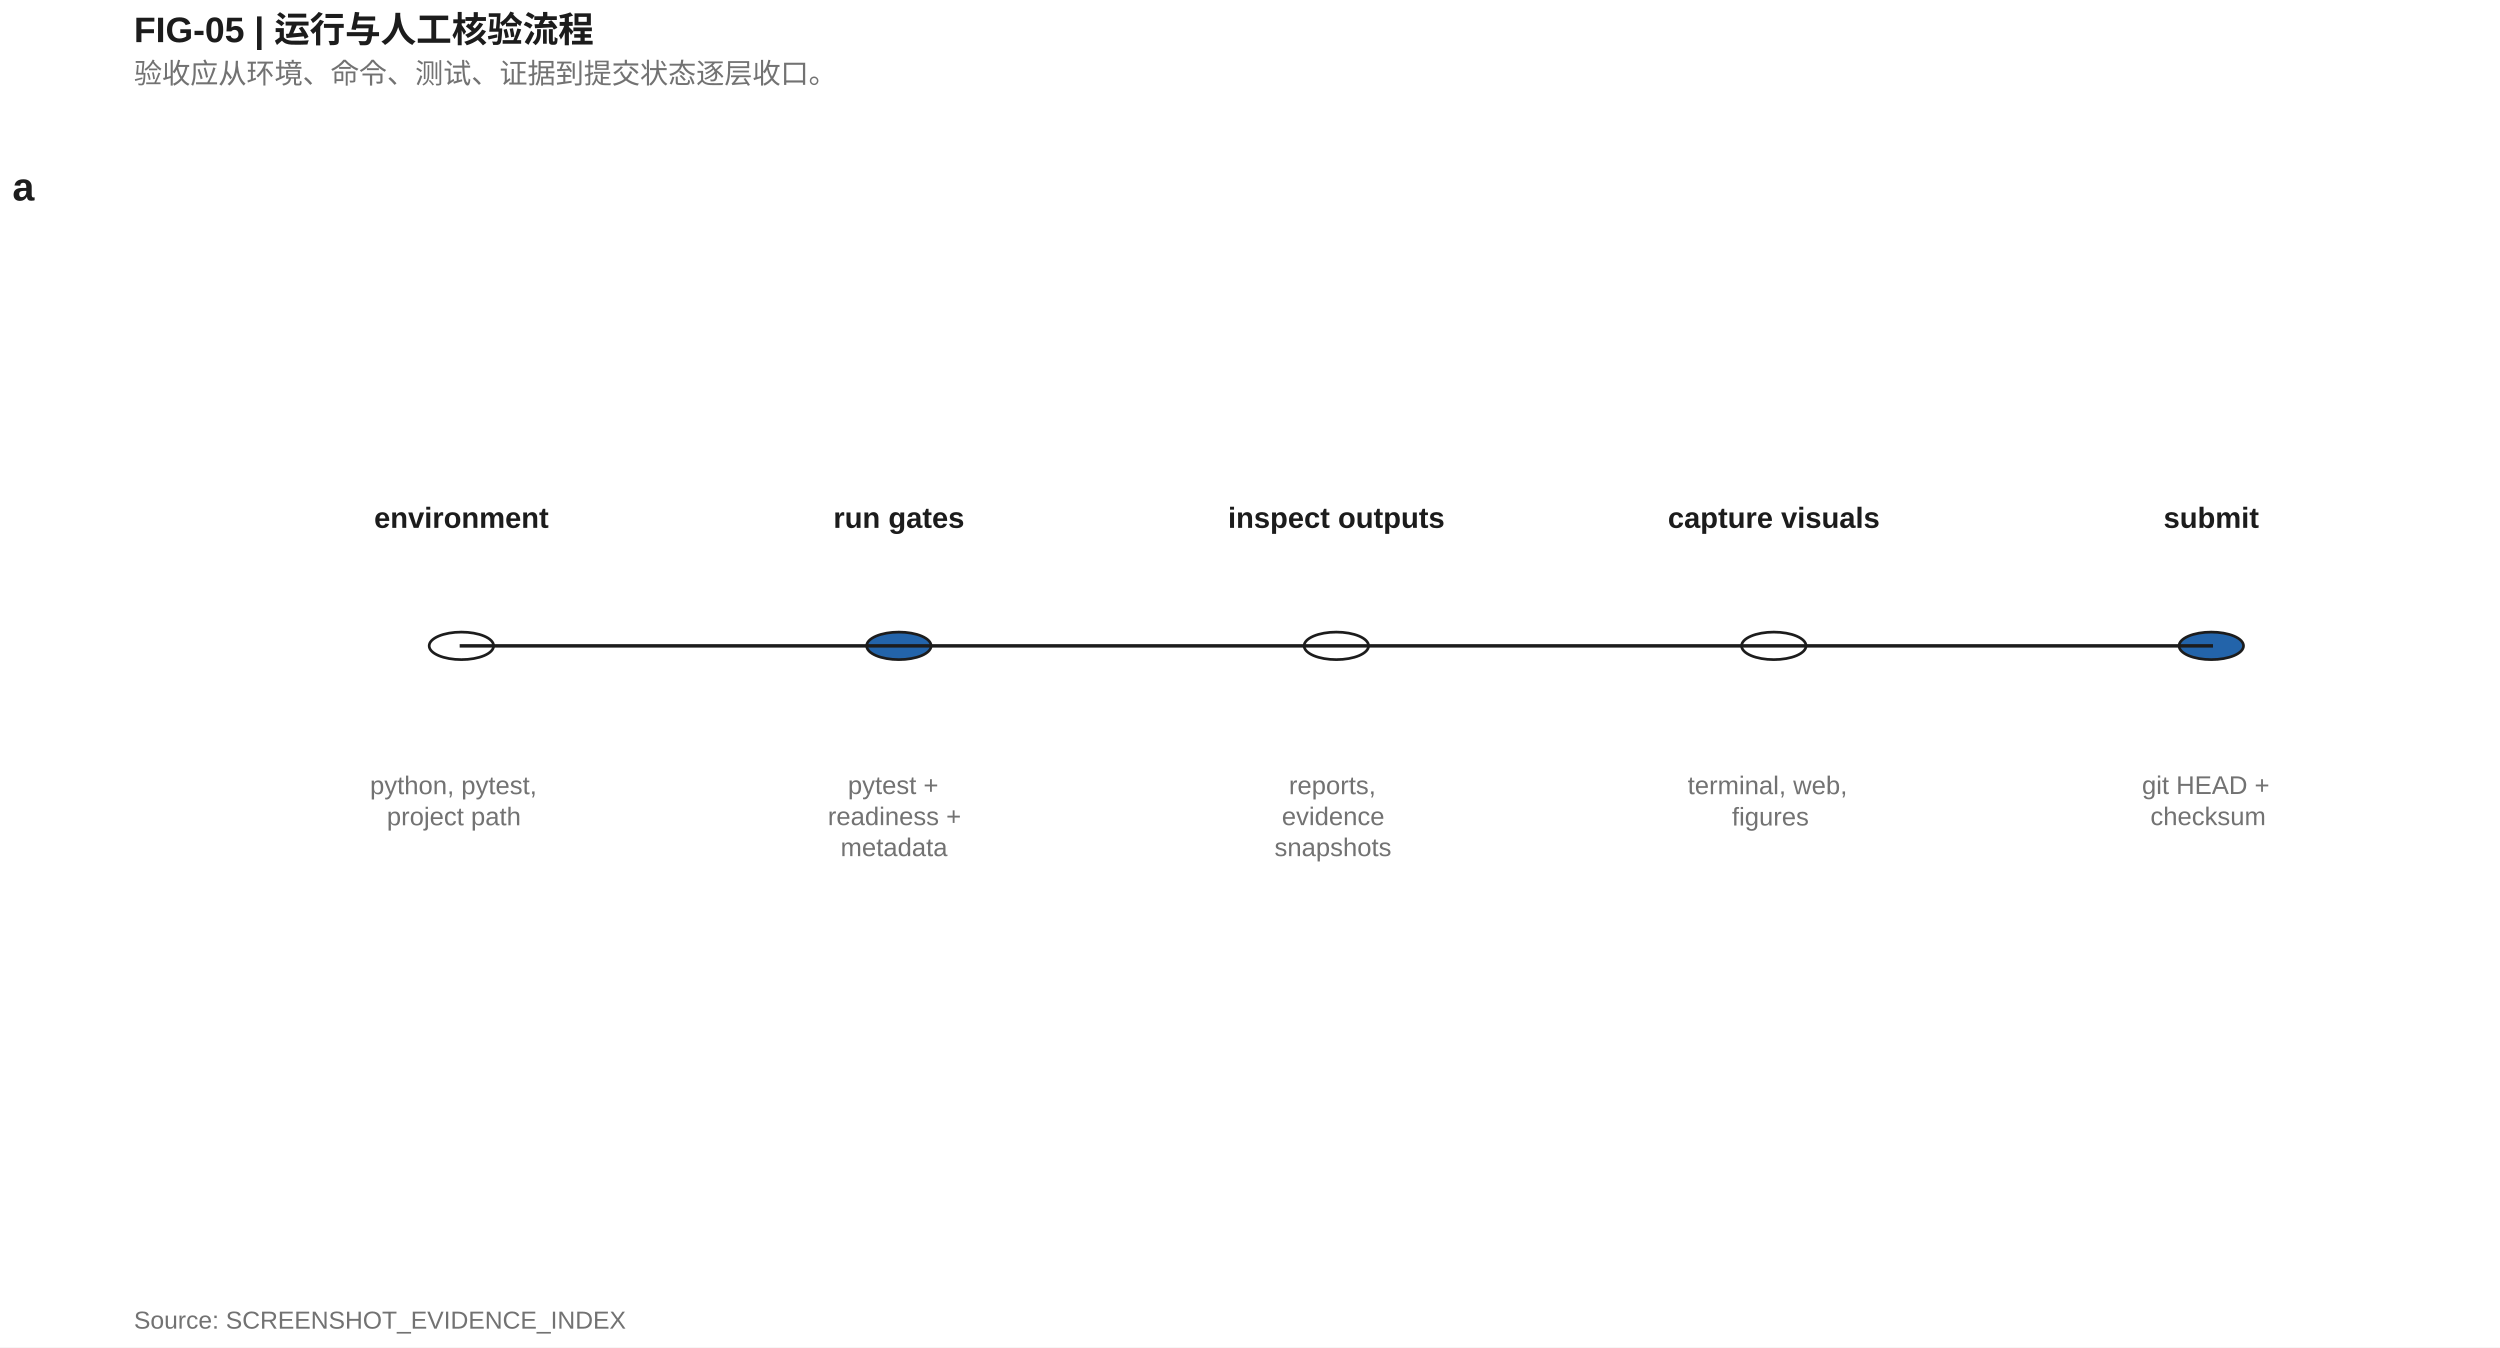
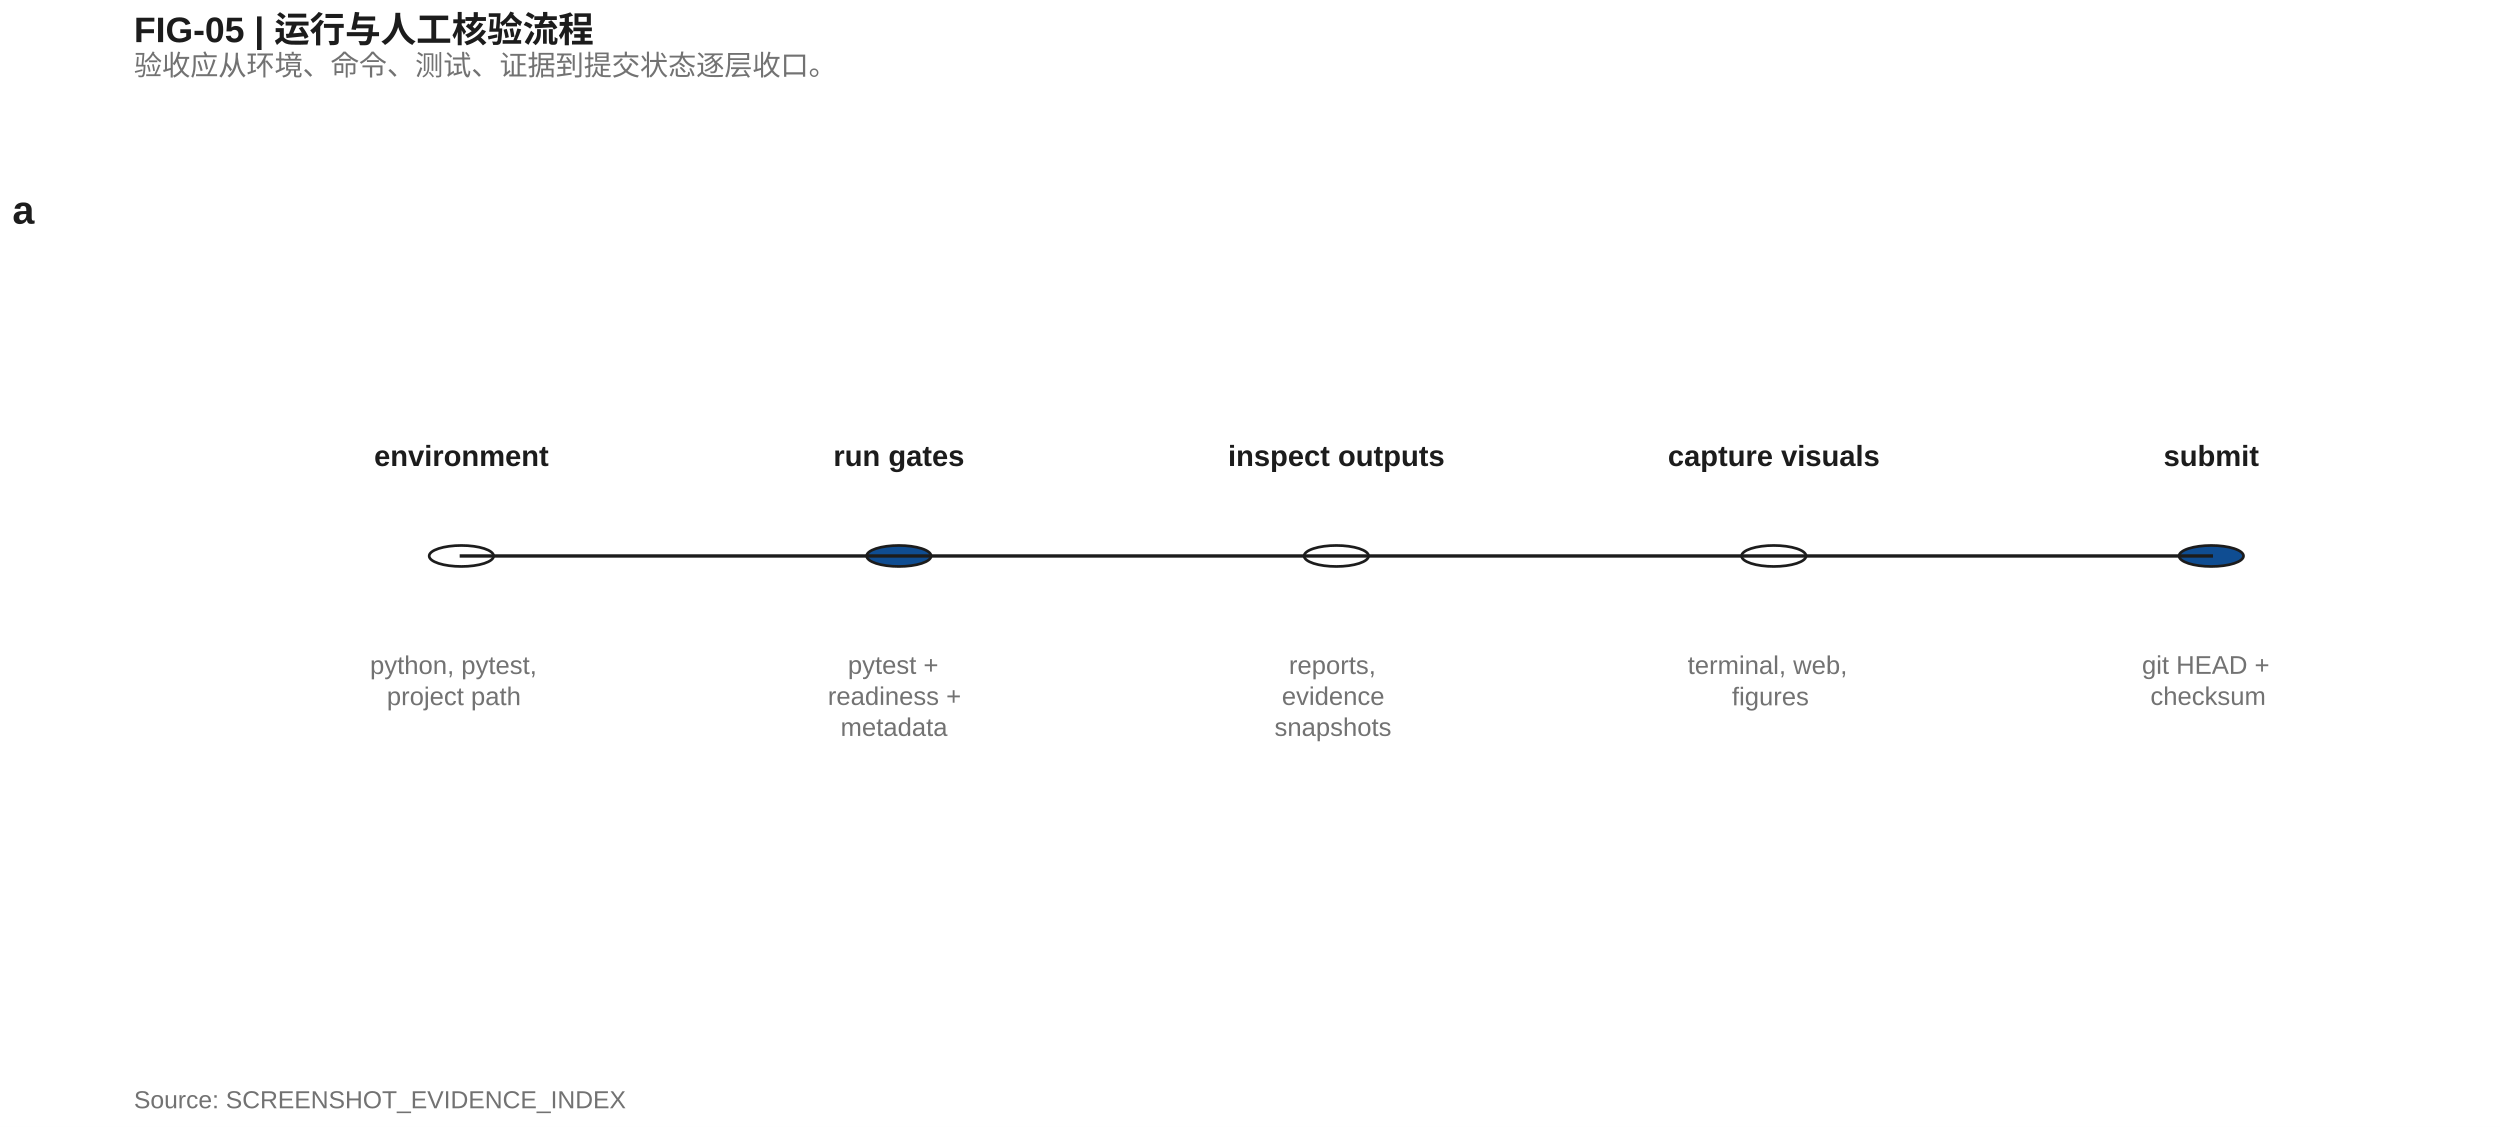
- <svg xmlns="http://www.w3.org/2000/svg" width="506.921pt" height="273.204pt" viewBox="0 0 506.921 273.204" version="1.1">
+ <svg xmlns="http://www.w3.org/2000/svg" width="506.921pt" height="228.51pt" viewBox="0 0 506.921 228.51" version="1.1">
  <defs>
    <style type="text/css">*{stroke-linejoin: round; stroke-linecap: butt}</style>
  </defs>
  <g id="figure_1">
    <g id="patch_1">
-       <path d="M 0 273.204  L 506.921 273.204  L 506.921 0  L 0 0  z " style="fill: #ffffff" />
+       <path d="M 0 228.51  L 506.921 228.51  L 506.921 0  L 0 0  z " style="fill: #ffffff" />
    </g>
    <g id="axes_1">
      <g id="patch_2">
-         <path d="M 93.559 133.749  C 95.292 133.749 96.955 133.455 98.181 132.932  C 99.406 132.408 100.095 131.698 100.095 130.958  C 100.095 130.218 99.406 129.508 98.181 128.984  C 96.955 128.461 95.292 128.167 93.559 128.167  C 91.825 128.167 90.163 128.461 88.937 128.984  C 87.711 129.508 87.023 130.218 87.023 130.958  C 87.023 131.698 87.711 132.408 88.937 132.932  C 90.163 133.455 91.825 133.749 93.559 133.749  z " clip-path="url(#pf77f2c6c63)" style="fill: #ffffff; stroke: #1c1c1c; stroke-width: 0.55; stroke-linejoin: miter" />
+         <path d="M 93.559 114.863  C 95.292 114.863 96.955 114.639 98.181 114.24  C 99.406 113.84 100.095 113.299 100.095 112.734  C 100.095 112.169 99.406 111.628 98.181 111.228  C 96.955 110.829 95.292 110.605 93.559 110.605  C 91.825 110.605 90.163 110.829 88.937 111.228  C 87.711 111.628 87.023 112.169 87.023 112.734  C 87.023 113.299 87.711 113.84 88.937 114.24  C 90.163 114.639 91.825 114.863 93.559 114.863  z " clip-path="url(#p9489c32b56)" style="fill: #ffffff; stroke: #1c1c1c; stroke-width: 0.55; stroke-linejoin: miter" />
      </g>
      <g id="patch_3">
-         <path d="M 182.263 133.749  C 183.997 133.749 185.66 133.455 186.885 132.932  C 188.111 132.408 188.8 131.698 188.8 130.958  C 188.8 130.218 188.111 129.508 186.885 128.984  C 185.66 128.461 183.997 128.167 182.263 128.167  C 180.53 128.167 178.867 128.461 177.642 128.984  C 176.416 129.508 175.727 130.218 175.727 130.958  C 175.727 131.698 176.416 132.408 177.642 132.932  C 178.867 133.455 180.53 133.749 182.263 133.749  z " clip-path="url(#pf77f2c6c63)" style="fill: #2364aa; stroke: #1c1c1c; stroke-width: 0.55; stroke-linejoin: miter" />
+         <path d="M 182.263 114.863  C 183.997 114.863 185.66 114.639 186.885 114.24  C 188.111 113.84 188.8 113.299 188.8 112.734  C 188.8 112.169 188.111 111.628 186.885 111.228  C 185.66 110.829 183.997 110.605 182.263 110.605  C 180.53 110.605 178.867 110.829 177.642 111.228  C 176.416 111.628 175.727 112.169 175.727 112.734  C 175.727 113.299 176.416 113.84 177.642 114.24  C 178.867 114.639 180.53 114.863 182.263 114.863  z " clip-path="url(#p9489c32b56)" style="fill: #0f4d92; stroke: #1c1c1c; stroke-width: 0.55; stroke-linejoin: miter" />
      </g>
      <g id="patch_4">
-         <path d="M 270.968 133.749  C 272.701 133.749 274.364 133.455 275.59 132.932  C 276.815 132.408 277.504 131.698 277.504 130.958  C 277.504 130.218 276.815 129.508 275.59 128.984  C 274.364 128.461 272.701 128.167 270.968 128.167  C 269.235 128.167 267.572 128.461 266.346 128.984  C 265.121 129.508 264.432 130.218 264.432 130.958  C 264.432 131.698 265.121 132.408 266.346 132.932  C 267.572 133.455 269.235 133.749 270.968 133.749  z " clip-path="url(#pf77f2c6c63)" style="fill: #ffffff; stroke: #1c1c1c; stroke-width: 0.55; stroke-linejoin: miter" />
+         <path d="M 270.968 114.863  C 272.701 114.863 274.364 114.639 275.59 114.24  C 276.815 113.84 277.504 113.299 277.504 112.734  C 277.504 112.169 276.815 111.628 275.59 111.228  C 274.364 110.829 272.701 110.605 270.968 110.605  C 269.235 110.605 267.572 110.829 266.346 111.228  C 265.121 111.628 264.432 112.169 264.432 112.734  C 264.432 113.299 265.121 113.84 266.346 114.24  C 267.572 114.639 269.235 114.863 270.968 114.863  z " clip-path="url(#p9489c32b56)" style="fill: #ffffff; stroke: #1c1c1c; stroke-width: 0.55; stroke-linejoin: miter" />
      </g>
      <g id="patch_5">
-         <path d="M 359.673 133.749  C 361.406 133.749 363.069 133.455 364.294 132.932  C 365.52 132.408 366.209 131.698 366.209 130.958  C 366.209 130.218 365.52 129.508 364.294 128.984  C 363.069 128.461 361.406 128.167 359.673 128.167  C 357.939 128.167 356.277 128.461 355.051 128.984  C 353.825 129.508 353.136 130.218 353.136 130.958  C 353.136 131.698 353.825 132.408 355.051 132.932  C 356.277 133.455 357.939 133.749 359.673 133.749  z " clip-path="url(#pf77f2c6c63)" style="fill: #ffffff; stroke: #1c1c1c; stroke-width: 0.55; stroke-linejoin: miter" />
+         <path d="M 359.673 114.863  C 361.406 114.863 363.069 114.639 364.294 114.24  C 365.52 113.84 366.209 113.299 366.209 112.734  C 366.209 112.169 365.52 111.628 364.294 111.228  C 363.069 110.829 361.406 110.605 359.673 110.605  C 357.939 110.605 356.277 110.829 355.051 111.228  C 353.825 111.628 353.136 112.169 353.136 112.734  C 353.136 113.299 353.825 113.84 355.051 114.24  C 356.277 114.639 357.939 114.863 359.673 114.863  z " clip-path="url(#p9489c32b56)" style="fill: #ffffff; stroke: #1c1c1c; stroke-width: 0.55; stroke-linejoin: miter" />
      </g>
      <g id="patch_6">
-         <path d="M 448.377 133.749  C 450.111 133.749 451.773 133.455 452.999 132.932  C 454.225 132.408 454.913 131.698 454.913 130.958  C 454.913 130.218 454.225 129.508 452.999 128.984  C 451.773 128.461 450.111 128.167 448.377 128.167  C 446.644 128.167 444.981 128.461 443.755 128.984  C 442.53 129.508 441.841 130.218 441.841 130.958  C 441.841 131.698 442.53 132.408 443.755 132.932  C 444.981 133.455 446.644 133.749 448.377 133.749  z " clip-path="url(#pf77f2c6c63)" style="fill: #2364aa; stroke: #1c1c1c; stroke-width: 0.55; stroke-linejoin: miter" />
+         <path d="M 448.377 114.863  C 450.111 114.863 451.773 114.639 452.999 114.24  C 454.225 113.84 454.913 113.299 454.913 112.734  C 454.913 112.169 454.225 111.628 452.999 111.228  C 451.773 110.829 450.111 110.605 448.377 110.605  C 446.644 110.605 444.981 110.829 443.755 111.228  C 442.53 111.628 441.841 112.169 441.841 112.734  C 441.841 113.299 442.53 113.84 443.755 114.24  C 444.981 114.639 446.644 114.863 448.377 114.863  z " clip-path="url(#p9489c32b56)" style="fill: #0f4d92; stroke: #1c1c1c; stroke-width: 0.55; stroke-linejoin: miter" />
      </g>
      <g id="line2d_1">
-         <path d="M 93.559 130.958  L 448.377 130.958  " clip-path="url(#pf77f2c6c63)" style="fill: none; stroke: #1c1c1c; stroke-width: 0.7; stroke-linecap: square" />
+         <path d="M 93.559 112.734  L 448.377 112.734  " clip-path="url(#p9489c32b56)" style="fill: none; stroke: #1c1c1c; stroke-width: 0.7; stroke-linecap: square" />
      </g>
      <g id="text_1">
-         <text style="fill: #1c1c1c; font: 700 8px 'Microsoft YaHei', 'Arial', 'Helvetica', 'DejaVu Sans', 'Liberation Sans', sans-serif; text-anchor: start" x="2.52" y="40.659" transform="rotate(-0 2.52 40.65944)">a</text>
+         <text style="fill: #1c1c1c; font: 700 8px 'Microsoft YaHei', 'Arial', 'Helvetica', 'DejaVu Sans', 'Liberation Sans', sans-serif; text-anchor: start" x="2.52" y="45.361" transform="rotate(-0 2.52 45.3605)">a</text>
      </g>
      <g id="text_2">
-         <text style="fill: #1c1c1c; font: 700 5.9px 'Microsoft YaHei', 'Arial', 'Helvetica', 'DejaVu Sans', 'Liberation Sans', sans-serif; text-anchor: middle" x="93.559" y="107.034" transform="rotate(-0 93.5589 107.0338)">environment</text>
+         <text style="fill: #1c1c1c; font: 700 5.9px 'Microsoft YaHei', 'Arial', 'Helvetica', 'DejaVu Sans', 'Liberation Sans', sans-serif; text-anchor: middle" x="93.559" y="94.482" transform="rotate(-0 93.5589 94.482)">environment</text>
      </g>
      <g id="text_3">
-         <text style="fill: #727272; font: 5.2px 'Microsoft YaHei', 'Arial', 'Helvetica', 'DejaVu Sans', 'Liberation Sans', sans-serif" transform="translate(75.03227 161.0325)">python, pytest,</text>
-         <text style="fill: #727272; font: 5.2px 'Microsoft YaHei', 'Arial', 'Helvetica', 'DejaVu Sans', 'Liberation Sans', sans-serif" transform="translate(78.44518 167.3434)">project path</text>
+         <text style="fill: #727272; font: 5.2px 'Microsoft YaHei', 'Arial', 'Helvetica', 'DejaVu Sans', 'Liberation Sans', sans-serif" transform="translate(75.03227 136.6637)">python, pytest,</text>
+         <text style="fill: #727272; font: 5.2px 'Microsoft YaHei', 'Arial', 'Helvetica', 'DejaVu Sans', 'Liberation Sans', sans-serif" transform="translate(78.44518 142.9746)">project path</text>
      </g>
      <g id="text_4">
-         <text style="fill: #1c1c1c; font: 700 5.9px 'Microsoft YaHei', 'Arial', 'Helvetica', 'DejaVu Sans', 'Liberation Sans', sans-serif; text-anchor: middle" x="182.263" y="107.034" transform="rotate(-0 182.2635 107.0338)">run gates</text>
+         <text style="fill: #1c1c1c; font: 700 5.9px 'Microsoft YaHei', 'Arial', 'Helvetica', 'DejaVu Sans', 'Liberation Sans', sans-serif; text-anchor: middle" x="182.263" y="94.482" transform="rotate(-0 182.2635 94.482)">run gates</text>
      </g>
      <g id="text_5">
-         <text style="fill: #727272; font: 5.2px 'Microsoft YaHei', 'Arial', 'Helvetica', 'DejaVu Sans', 'Liberation Sans', sans-serif" transform="translate(171.9289 161.0024)">pytest +</text>
-         <text style="fill: #727272; font: 5.2px 'Microsoft YaHei', 'Arial', 'Helvetica', 'DejaVu Sans', 'Liberation Sans', sans-serif" transform="translate(167.8562 167.3133)">readiness +</text>
-         <text style="fill: #727272; font: 5.2px 'Microsoft YaHei', 'Arial', 'Helvetica', 'DejaVu Sans', 'Liberation Sans', sans-serif" transform="translate(170.44 173.5941)">metadata</text>
+         <text style="fill: #727272; font: 5.2px 'Microsoft YaHei', 'Arial', 'Helvetica', 'DejaVu Sans', 'Liberation Sans', sans-serif" transform="translate(171.9289 136.6337)">pytest +</text>
+         <text style="fill: #727272; font: 5.2px 'Microsoft YaHei', 'Arial', 'Helvetica', 'DejaVu Sans', 'Liberation Sans', sans-serif" transform="translate(167.8562 142.9445)">readiness +</text>
+         <text style="fill: #727272; font: 5.2px 'Microsoft YaHei', 'Arial', 'Helvetica', 'DejaVu Sans', 'Liberation Sans', sans-serif" transform="translate(170.44 149.2253)">metadata</text>
      </g>
      <g id="text_6">
-         <text style="fill: #1c1c1c; font: 700 5.9px 'Microsoft YaHei', 'Arial', 'Helvetica', 'DejaVu Sans', 'Liberation Sans', sans-serif; text-anchor: middle" x="270.968" y="107.034" transform="rotate(-0 270.968 107.0338)">inspect outputs</text>
+         <text style="fill: #1c1c1c; font: 700 5.9px 'Microsoft YaHei', 'Arial', 'Helvetica', 'DejaVu Sans', 'Liberation Sans', sans-serif; text-anchor: middle" x="270.968" y="94.482" transform="rotate(-0 270.968 94.482)">inspect outputs</text>
      </g>
      <g id="text_7">
-         <text style="fill: #727272; font: 5.2px 'Microsoft YaHei', 'Arial', 'Helvetica', 'DejaVu Sans', 'Liberation Sans', sans-serif" transform="translate(261.3497 161.0325)">reports,</text>
-         <text style="fill: #727272; font: 5.2px 'Microsoft YaHei', 'Arial', 'Helvetica', 'DejaVu Sans', 'Liberation Sans', sans-serif" transform="translate(259.9172 167.3133)">evidence</text>
-         <text style="fill: #727272; font: 5.2px 'Microsoft YaHei', 'Arial', 'Helvetica', 'DejaVu Sans', 'Liberation Sans', sans-serif" transform="translate(258.434 173.5941)">snapshots</text>
+         <text style="fill: #727272; font: 5.2px 'Microsoft YaHei', 'Arial', 'Helvetica', 'DejaVu Sans', 'Liberation Sans', sans-serif" transform="translate(261.3497 136.6637)">reports,</text>
+         <text style="fill: #727272; font: 5.2px 'Microsoft YaHei', 'Arial', 'Helvetica', 'DejaVu Sans', 'Liberation Sans', sans-serif" transform="translate(259.9172 142.9445)">evidence</text>
+         <text style="fill: #727272; font: 5.2px 'Microsoft YaHei', 'Arial', 'Helvetica', 'DejaVu Sans', 'Liberation Sans', sans-serif" transform="translate(258.434 149.2253)">snapshots</text>
      </g>
      <g id="text_8">
-         <text style="fill: #1c1c1c; font: 700 5.9px 'Microsoft YaHei', 'Arial', 'Helvetica', 'DejaVu Sans', 'Liberation Sans', sans-serif; text-anchor: middle" x="359.673" y="107.034" transform="rotate(-0 359.6726 107.0338)">capture visuals</text>
+         <text style="fill: #1c1c1c; font: 700 5.9px 'Microsoft YaHei', 'Arial', 'Helvetica', 'DejaVu Sans', 'Liberation Sans', sans-serif; text-anchor: middle" x="359.673" y="94.482" transform="rotate(-0 359.6726 94.482)">capture visuals</text>
      </g>
      <g id="text_9">
-         <text style="fill: #727272; font: 5.2px 'Microsoft YaHei', 'Arial', 'Helvetica', 'DejaVu Sans', 'Liberation Sans', sans-serif" transform="translate(342.2087 161.0325)">terminal, web,</text>
-         <text style="fill: #727272; font: 5.2px 'Microsoft YaHei', 'Arial', 'Helvetica', 'DejaVu Sans', 'Liberation Sans', sans-serif" transform="translate(351.1779 167.3864)">figures</text>
+         <text style="fill: #727272; font: 5.2px 'Microsoft YaHei', 'Arial', 'Helvetica', 'DejaVu Sans', 'Liberation Sans', sans-serif" transform="translate(342.2087 136.6637)">terminal, web,</text>
+         <text style="fill: #727272; font: 5.2px 'Microsoft YaHei', 'Arial', 'Helvetica', 'DejaVu Sans', 'Liberation Sans', sans-serif" transform="translate(351.1779 143.0177)">figures</text>
      </g>
      <g id="text_10">
-         <text style="fill: #1c1c1c; font: 700 5.9px 'Microsoft YaHei', 'Arial', 'Helvetica', 'DejaVu Sans', 'Liberation Sans', sans-serif; text-anchor: middle" x="448.377" y="107.034" transform="rotate(-0 448.3772 107.0338)">submit</text>
+         <text style="fill: #1c1c1c; font: 700 5.9px 'Microsoft YaHei', 'Arial', 'Helvetica', 'DejaVu Sans', 'Liberation Sans', sans-serif; text-anchor: middle" x="448.377" y="94.482" transform="rotate(-0 448.3772 94.482)">submit</text>
      </g>
      <g id="text_11">
-         <text style="fill: #727272; font: 5.2px 'Microsoft YaHei', 'Arial', 'Helvetica', 'DejaVu Sans', 'Liberation Sans', sans-serif" transform="translate(434.3229 161.0024)">git HEAD +</text>
-         <text style="fill: #727272; font: 5.2px 'Microsoft YaHei', 'Arial', 'Helvetica', 'DejaVu Sans', 'Liberation Sans', sans-serif" transform="translate(436.0361 167.3133)">checksum</text>
+         <text style="fill: #727272; font: 5.2px 'Microsoft YaHei', 'Arial', 'Helvetica', 'DejaVu Sans', 'Liberation Sans', sans-serif" transform="translate(434.3229 136.6337)">git HEAD +</text>
+         <text style="fill: #727272; font: 5.2px 'Microsoft YaHei', 'Arial', 'Helvetica', 'DejaVu Sans', 'Liberation Sans', sans-serif" transform="translate(436.0361 142.9445)">checksum</text>
      </g>
    </g>
    <g id="text_12">
      <text style="fill: #1c1c1c; font: 700 7.2px 'Microsoft YaHei', 'Arial', 'Helvetica', 'DejaVu Sans', 'Liberation Sans', sans-serif; text-anchor: start" x="27.16" y="8.542" transform="rotate(-0 27.16016 8.542125)">FIG-05 | 运行与人工核验流程</text>
    </g>
    <g id="text_13">
-       <text style="fill: #727272; font: 5.7px 'Microsoft YaHei', 'Arial', 'Helvetica', 'DejaVu Sans', 'Liberation Sans', sans-serif; text-anchor: start" x="27.16" y="16.904" transform="rotate(-0 27.16016 16.90444)">验收应从环境、命令、测试、证据到提交状态逐层收口。</text>
+       <text style="fill: #727272; font: 5.7px 'Microsoft YaHei', 'Arial', 'Helvetica', 'DejaVu Sans', 'Liberation Sans', sans-serif; text-anchor: start" x="27.16" y="15.266" transform="rotate(-0 27.16016 15.26644)">验收应从环境、命令、测试、证据到提交状态逐层收口。</text>
    </g>
    <g id="text_14">
-       <text style="fill: #727272; font: 5px 'Microsoft YaHei', 'Arial', 'Helvetica', 'DejaVu Sans', 'Liberation Sans', sans-serif; text-anchor: start" x="27.16" y="269.407" transform="rotate(-0 27.16016 269.4074)">Source: SCREENSHOT_EVIDENCE_INDEX</text>
+       <text style="fill: #727272; font: 5px 'Microsoft YaHei', 'Arial', 'Helvetica', 'DejaVu Sans', 'Liberation Sans', sans-serif; text-anchor: start" x="27.16" y="224.713" transform="rotate(-0 27.16016 224.7134)">Source: SCREENSHOT_EVIDENCE_INDEX</text>
    </g>
  </g>
  <defs>
-     <clipPath id="pf77f2c6c63">
-       <rect x="37.535" y="43.236" width="466.866" height="199.368" />
+     <clipPath id="p9489c32b56">
+       <rect x="37.535" y="45.81" width="466.866" height="152.1" />
    </clipPath>
  </defs>
</svg>
